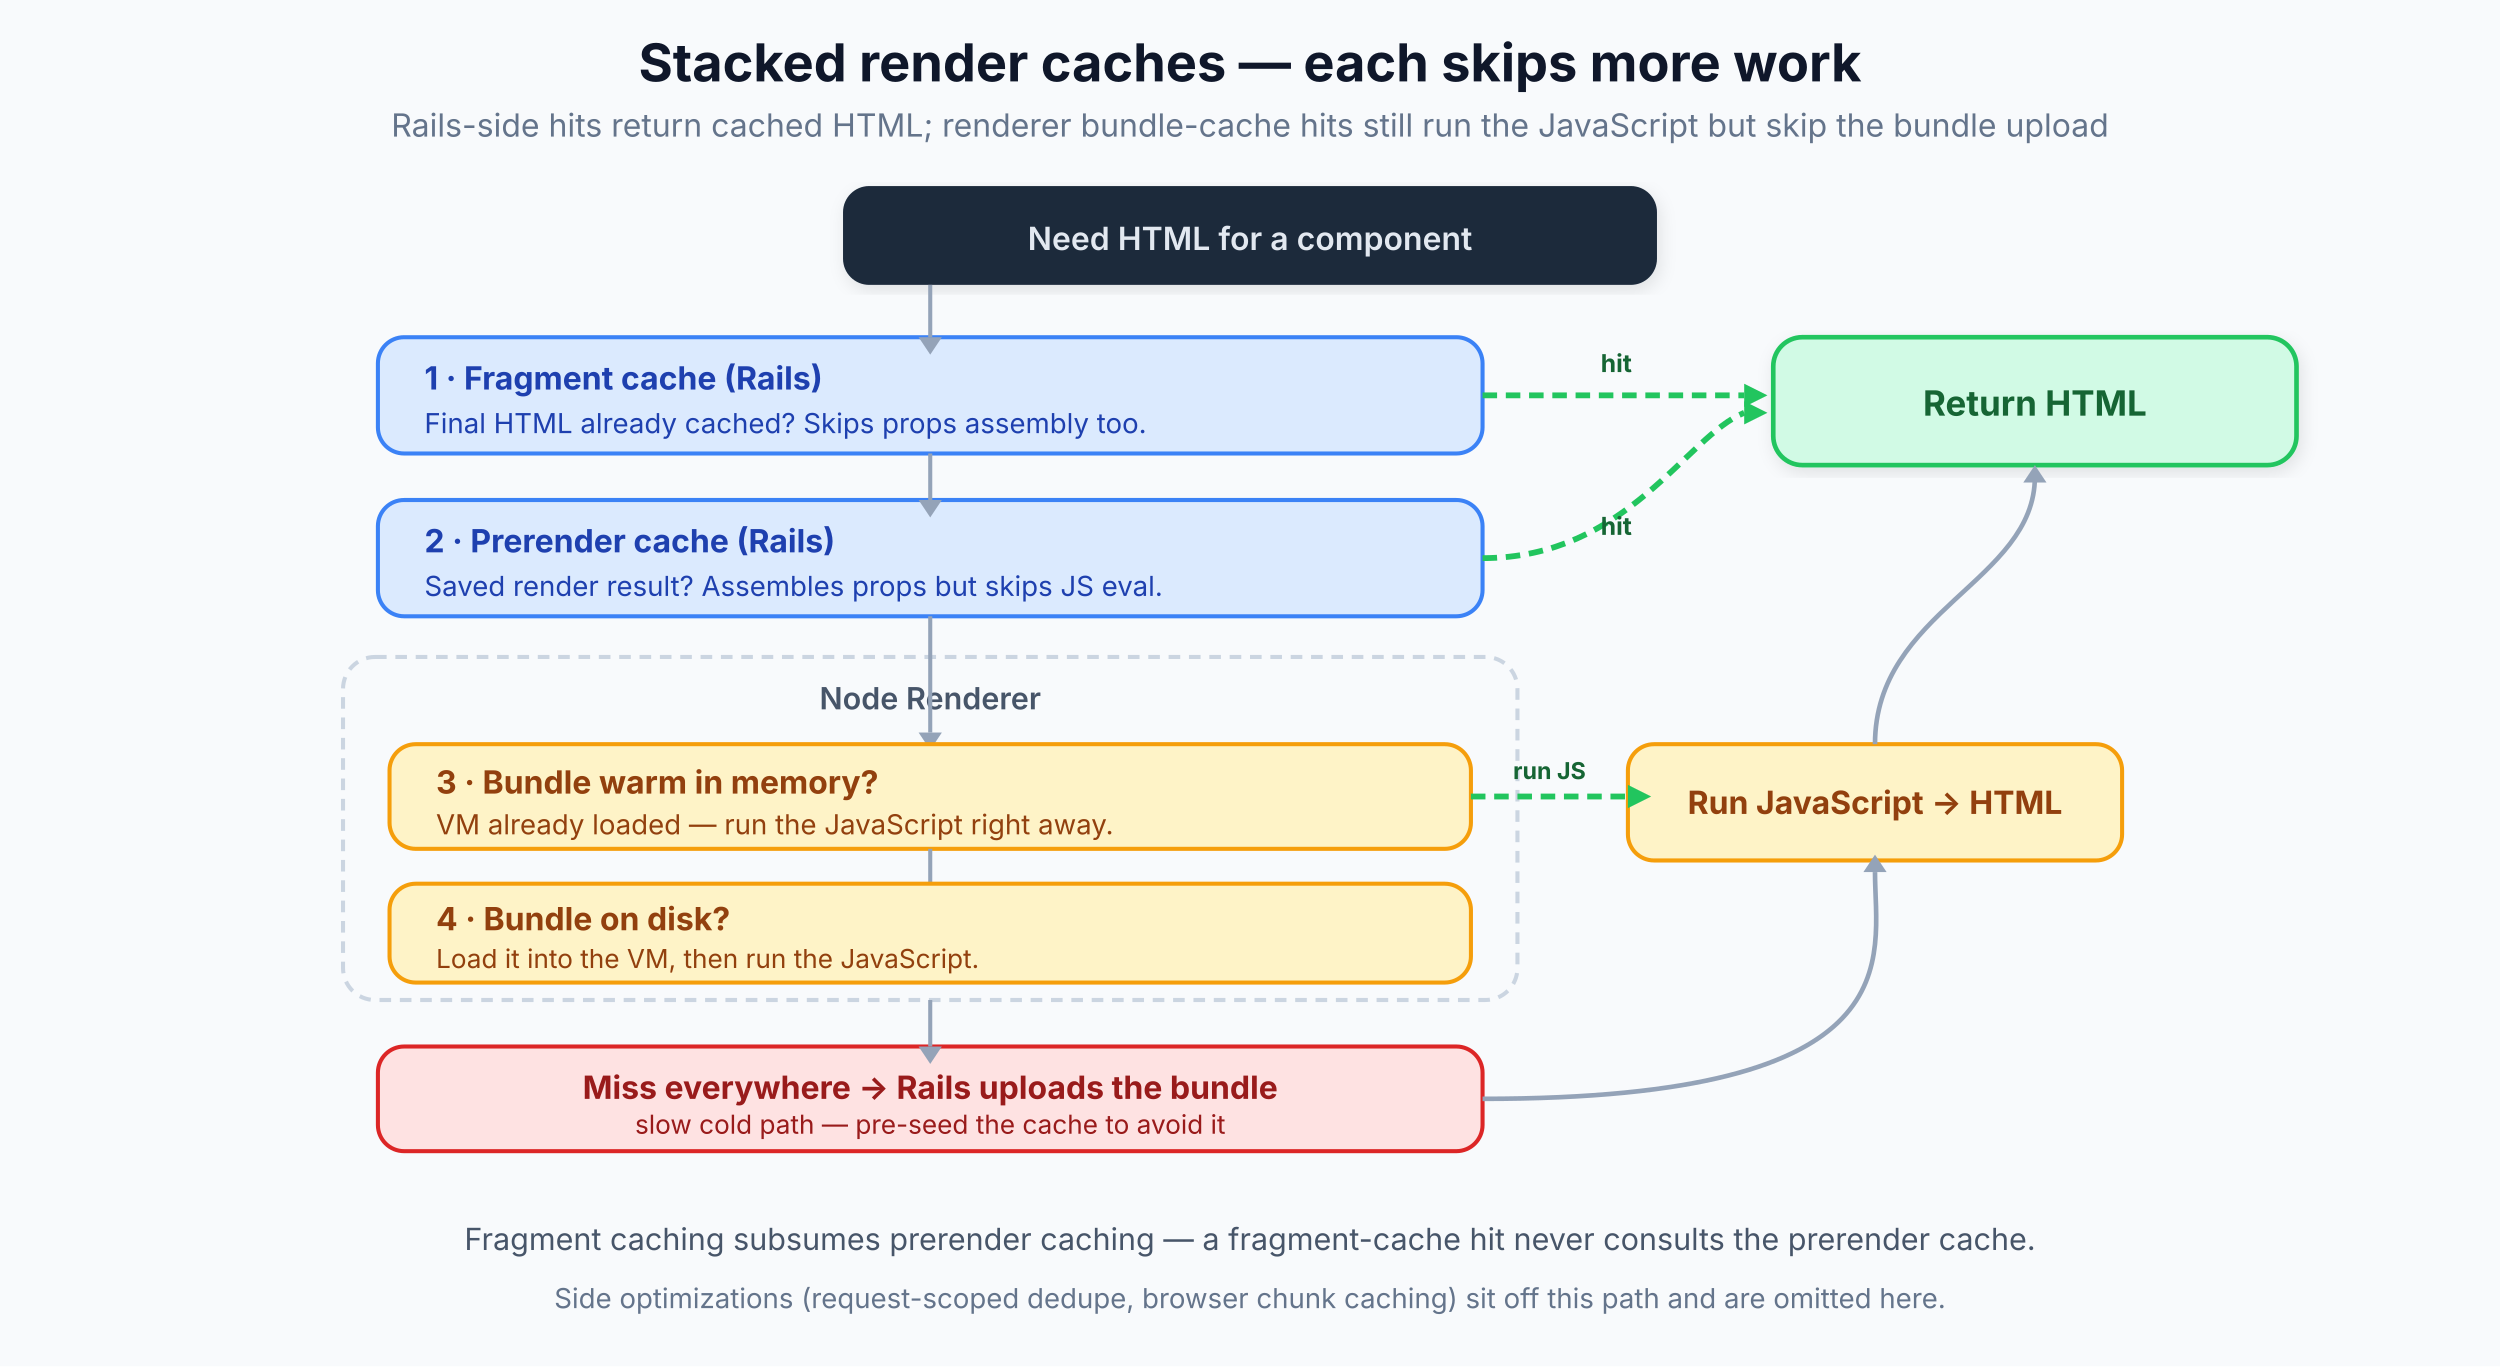
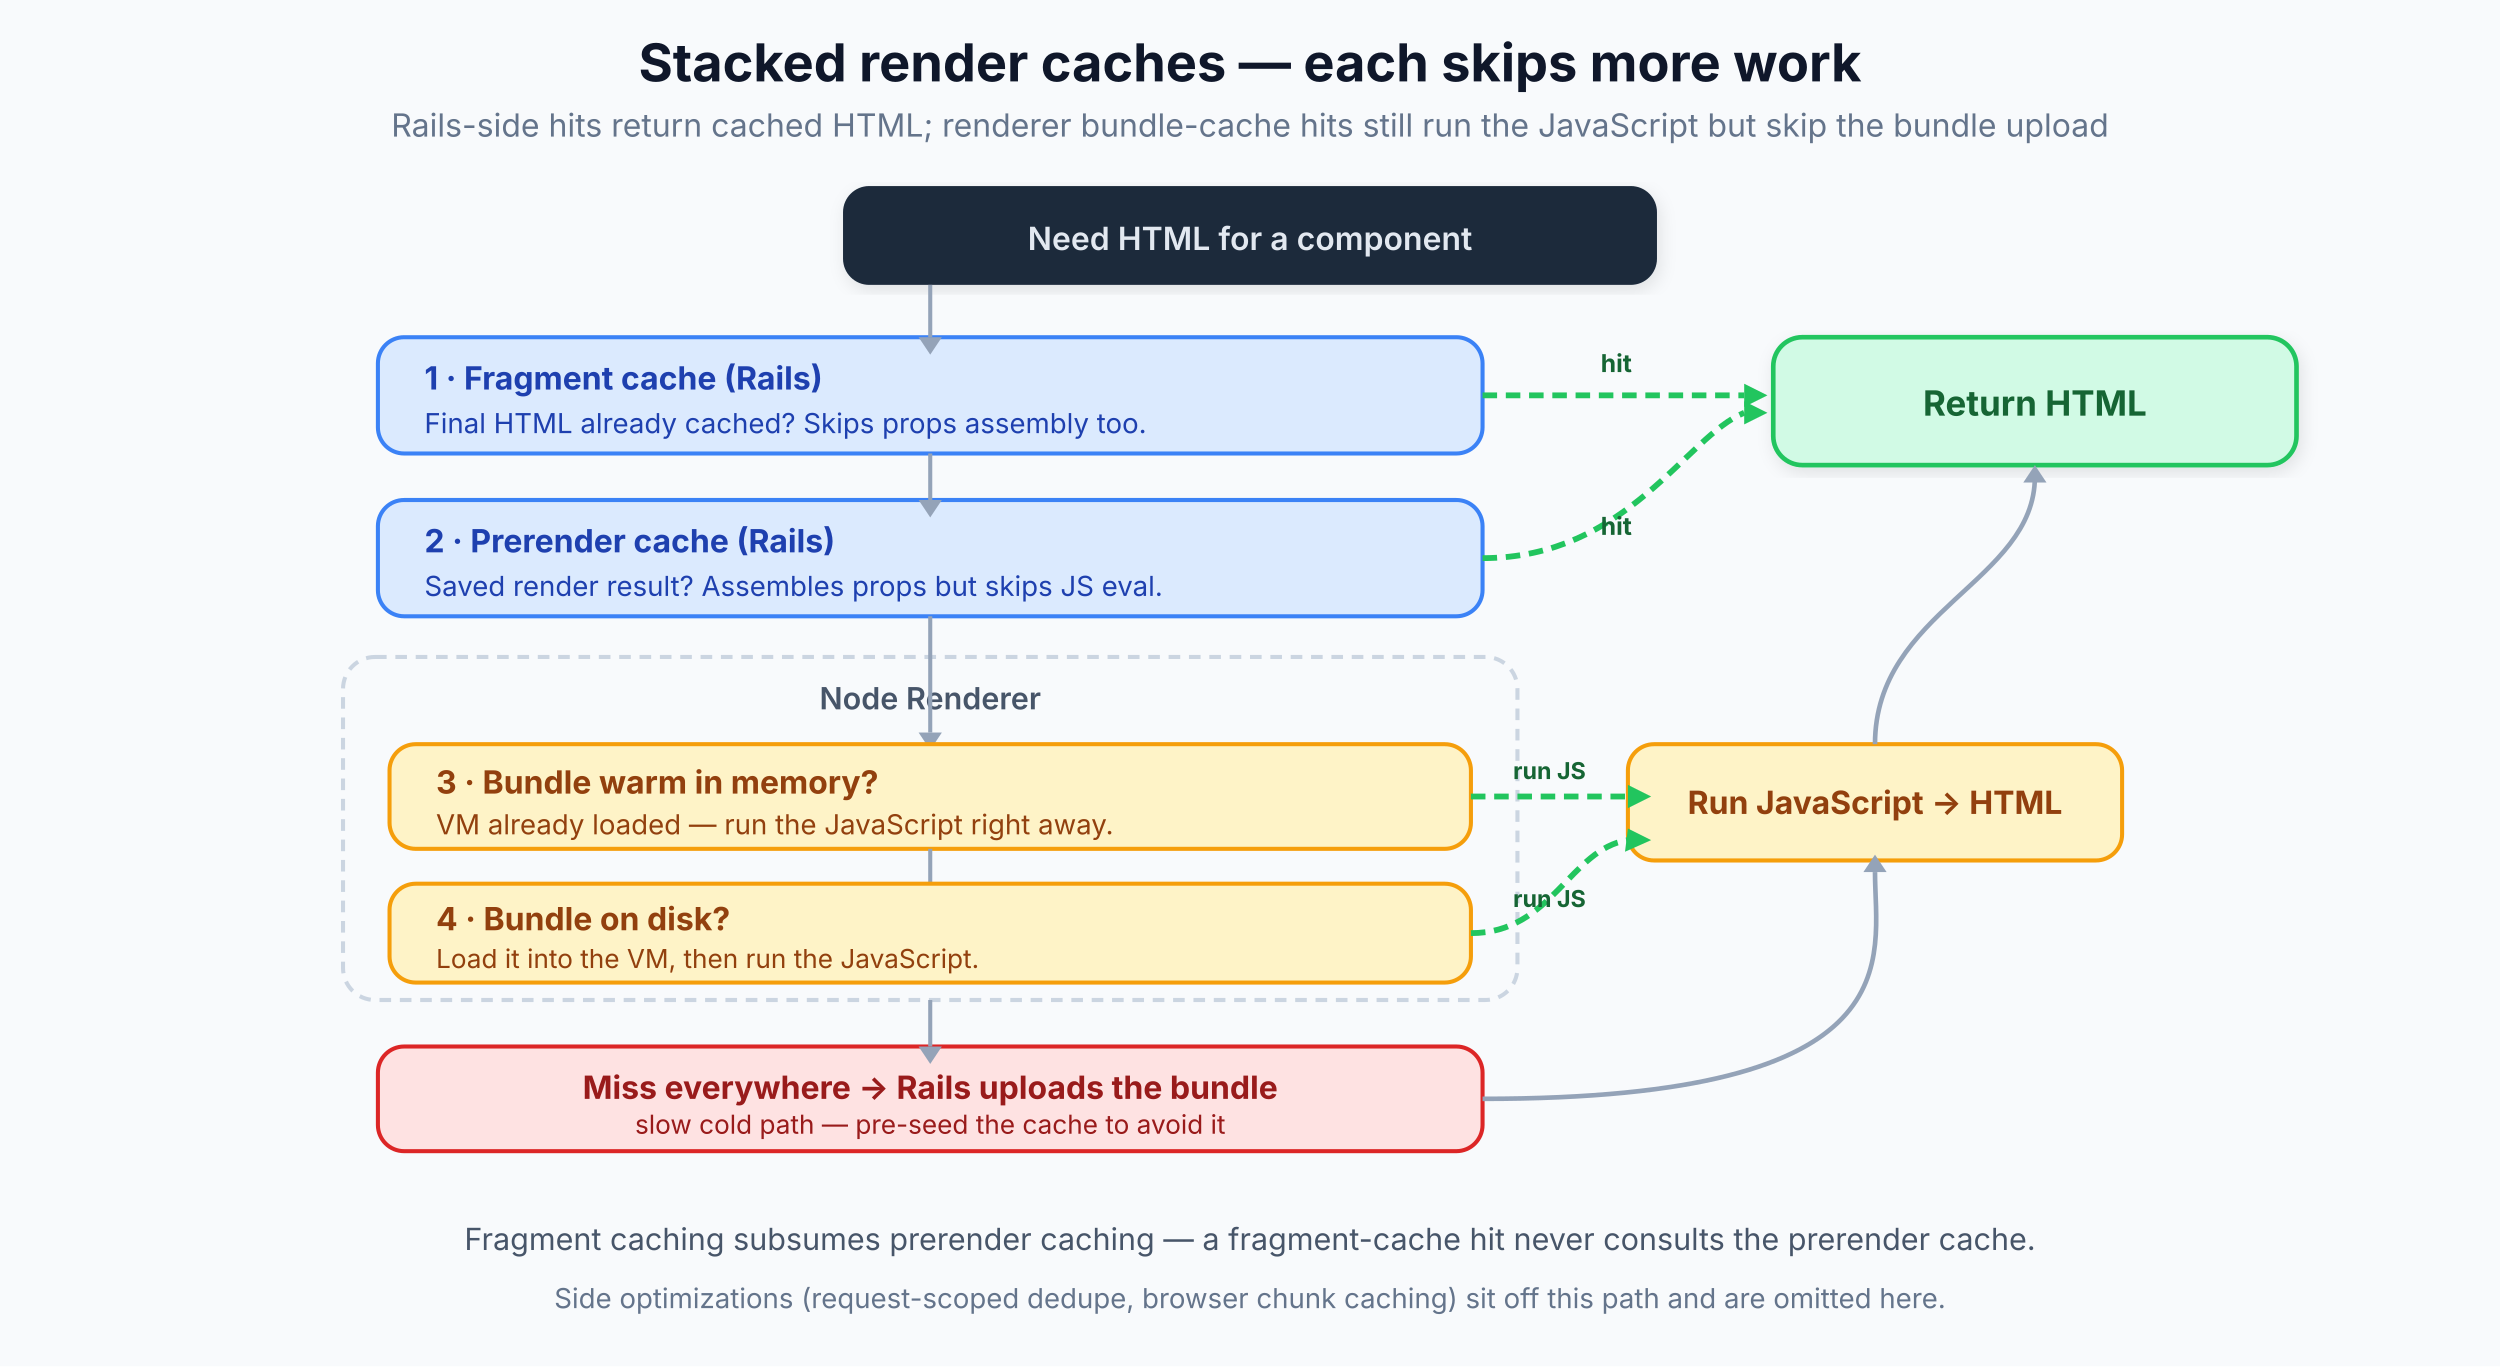
<svg xmlns="http://www.w3.org/2000/svg" viewBox="0 0 860 470" font-family="system-ui, -apple-system, 'Segoe UI', sans-serif">
  <defs>
    <filter id="shadow">
      <feDropShadow dx="1" dy="2" stdDeviation="3" flood-opacity="0.1" />
    </filter>
    <style>
      .bg { fill: #F8FAFC; }
      .title { fill: #0F172A; }
      .subtitle { fill: #64748B; }
      .group { fill: none; stroke: #CBD5E1; }
      .group-label { fill: #475569; }
      .rails { fill: #DBEAFE; stroke: #3B82F6; }
      .rails-text { fill: #1E40AF; }
      .node { fill: #FEF3C7; stroke: #F59E0B; }
      .node-text { fill: #92400E; }
      .upload { fill: #FEE2E2; stroke: #DC2626; }
      .upload-text { fill: #991B1B; }
      .done { fill: #D1FAE5; stroke: #22C55E; }
      .done-text { fill: #166534; }
      .arrow { stroke: #94A3B8; }
      .head { fill: #94A3B8; }
      .hit { stroke: #22C55E; }
      .hit-head { fill: #22C55E; }
      .hit-text { fill: #166534; }
      .label { fill: #64748B; }
      .caption { fill: #475569; }
      @media (prefers-color-scheme: dark) {
        .bg { fill: #0F172A; }
        .title { fill: #F1F5F9; }
        .subtitle { fill: #94A3B8; }
        .group { stroke: #475569; }
        .group-label { fill: #94A3B8; }
        .rails { fill: #172554; stroke: #3B82F6; }
        .rails-text { fill: #93C5FD; }
        .node { fill: #422006; stroke: #F59E0B; }
        .node-text { fill: #FDE68A; }
        .upload { fill: #450A0A; stroke: #EF4444; }
        .upload-text { fill: #FCA5A5; }
        .done { fill: #052E16; stroke: #10B981; }
        .done-text { fill: #6EE7B7; }
        .arrow { stroke: #CBD5E1; }
        .head { fill: #CBD5E1; }
        .hit { stroke: #4ADE80; }
        .hit-head { fill: #4ADE80; }
        .hit-text { fill: #6EE7B7; }
        .label { fill: #94A3B8; }
        .caption { fill: #94A3B8; }
      }
      .probe1 { animation: glow 8s ease 0.2s infinite; }
      .probe2 { animation: glow 8s ease 1.8s infinite; }
      .probe3 { animation: glow 8s ease 3.4s infinite; }
      .probe4 { animation: glow 8s ease 5.0s infinite; }
      @keyframes glow { 0%,4% { filter: none; } 10% { filter: drop-shadow(0 0 6px #22C55E); } 22%,100% { filter: none; } }
      @media (prefers-reduced-motion: reduce) { * { animation: none !important; } }
    </style>
  </defs>
  <rect width="860" height="470" class="bg" />
  <text x="430" y="28" text-anchor="middle" font-size="18" font-weight="700" class="title">Stacked render caches — each skips more work</text>
  <text x="430" y="47" text-anchor="middle" font-size="11" class="subtitle">Rails-side hits return cached HTML; renderer bundle-cache hits still run the JavaScript but skip the bundle upload</text>
  <rect x="290" y="64" width="280" height="34" rx="9" fill="#1E293B" filter="url(#shadow)" />
  <text x="430" y="86" text-anchor="middle" font-size="11" font-weight="600" fill="#E2E8F0">Need HTML for a component</text>
  <g class="probe1">
    <rect x="130" y="116" width="380" height="40" rx="9" class="rails" stroke-width="1.4" />
    <text x="146" y="134" font-size="11" font-weight="700" class="rails-text">1 · Fragment cache (Rails)</text>
    <text x="146" y="149" font-size="9.5" class="rails-text">Final HTML already cached? Skips props assembly too.</text>
  </g>
  <line x1="320" y1="98" x2="320" y2="116" class="arrow" stroke-width="1.4" />
  <polygon points="316,116 324,116 320,122" class="head" />
  <g class="probe2">
    <rect x="130" y="172" width="380" height="40" rx="9" class="rails" stroke-width="1.4" />
    <text x="146" y="190" font-size="11" font-weight="700" class="rails-text">2 · Prerender cache (Rails)</text>
    <text x="146" y="205" font-size="9.5" class="rails-text">Saved render result? Assembles props but skips JS eval.</text>
  </g>
  <line x1="320" y1="156" x2="320" y2="172" class="arrow" stroke-width="1.4" />
  <polygon points="316,172 324,172 320,178" class="head" />
  <rect x="118" y="226" width="404" height="118" rx="11" class="group" stroke-width="1.4" stroke-dasharray="4 3" />
  <text x="320" y="244" text-anchor="middle" font-size="10.5" font-weight="600" class="group-label">Node Renderer</text>
  <line x1="320" y1="212" x2="320" y2="252" class="arrow" stroke-width="1.4" />
  <polygon points="316,252 324,252 320,258" class="head" />
  <g class="probe3">
    <rect x="134" y="256" width="372" height="36" rx="9" class="node" stroke-width="1.4" />
    <text x="150" y="273" font-size="11" font-weight="700" class="node-text">3 · Bundle warm in memory?</text>
    <text x="150" y="287" font-size="9.5" class="node-text">VM already loaded — run the JavaScript right away.</text>
  </g>
  <line x1="320" y1="292" x2="320" y2="304" class="arrow" stroke-width="1.4" />
  <polygon points="316,304 324,304 320,310" class="head" />
  <g class="probe4">
    <rect x="134" y="304" width="372" height="34" rx="9" class="node" stroke-width="1.4" />
    <text x="150" y="320" font-size="11" font-weight="700" class="node-text">4 · Bundle on disk?</text>
    <text x="150" y="333" font-size="9" class="node-text">Load it into the VM, then run the JavaScript.</text>
  </g>
  <rect x="130" y="360" width="380" height="36" rx="9" class="upload" stroke-width="1.4" />
  <text x="320" y="378" text-anchor="middle" font-size="11" font-weight="700" class="upload-text">Miss everywhere → Rails uploads the bundle</text>
  <text x="320" y="390" text-anchor="middle" font-size="9" class="upload-text">slow cold path — pre-seed the cache to avoid it</text>
  <line x1="320" y1="344" x2="320" y2="360" class="arrow" stroke-width="1.4" />
  <polygon points="316,360 324,360 320,366" class="head" />
  <rect x="560" y="256" width="170" height="40" rx="9" class="node" stroke-width="1.4" />
  <text x="645" y="280" text-anchor="middle" font-size="11" font-weight="700" class="node-text">Run JavaScript → HTML</text>
  <rect x="610" y="116" width="180" height="44" rx="10" class="done" stroke-width="1.6" filter="url(#shadow)" />
  <text x="700" y="143" text-anchor="middle" font-size="12" font-weight="700" class="done-text">Return HTML</text>
  <path d="M510,136 H600" fill="none" class="hit" stroke-width="2" stroke-dasharray="5 3" />
  <polygon points="600,132 608,136 600,140" class="hit-head" />
  <text x="556" y="128" text-anchor="middle" font-size="8.5" font-weight="700" class="hit-text">hit</text>
  <path d="M510,192 C560,192 580,150 600,142" fill="none" class="hit" stroke-width="2" stroke-dasharray="5 3" />
  <polygon points="600,138 608,142 600,146" class="hit-head" />
  <text x="556" y="184" text-anchor="middle" font-size="8.5" font-weight="700" class="hit-text">hit</text>
  <path d="M506,274 H560" fill="none" class="hit" stroke-width="2" stroke-dasharray="5 3" />
  <polygon points="560,270 568,274 560,278" class="hit-head" />
  <text x="533" y="268" text-anchor="middle" font-size="8" font-weight="700" class="hit-text">run JS</text>
+   <path d="M506,321 C534,321 540,292 560,289" fill="none" class="hit" stroke-width="2" stroke-dasharray="5 3" />
+   <polygon points="560,285 568,289 559,293" class="hit-head" />
+   <text x="533" y="312" text-anchor="middle" font-size="8" font-weight="700" class="hit-text">run JS</text>
  <path d="M645,256 C645,210 700,200 700,164" fill="none" class="arrow" stroke-width="1.6" />
  <polygon points="696,166 704,166 700,160" class="head" />
  <path d="M510,378 C660,378 645,330 645,300" fill="none" class="arrow" stroke-width="1.6" />
  <polygon points="641,300 649,300 645,294" class="head" />
  <text x="430" y="430" text-anchor="middle" font-size="10.5" class="caption">Fragment caching subsumes prerender caching — a fragment-cache hit never consults the prerender cache.</text>
  <text x="430" y="450" text-anchor="middle" font-size="9.5" class="label">Side optimizations (request-scoped dedupe, browser chunk caching) sit off this path and are omitted here.</text>
</svg>
